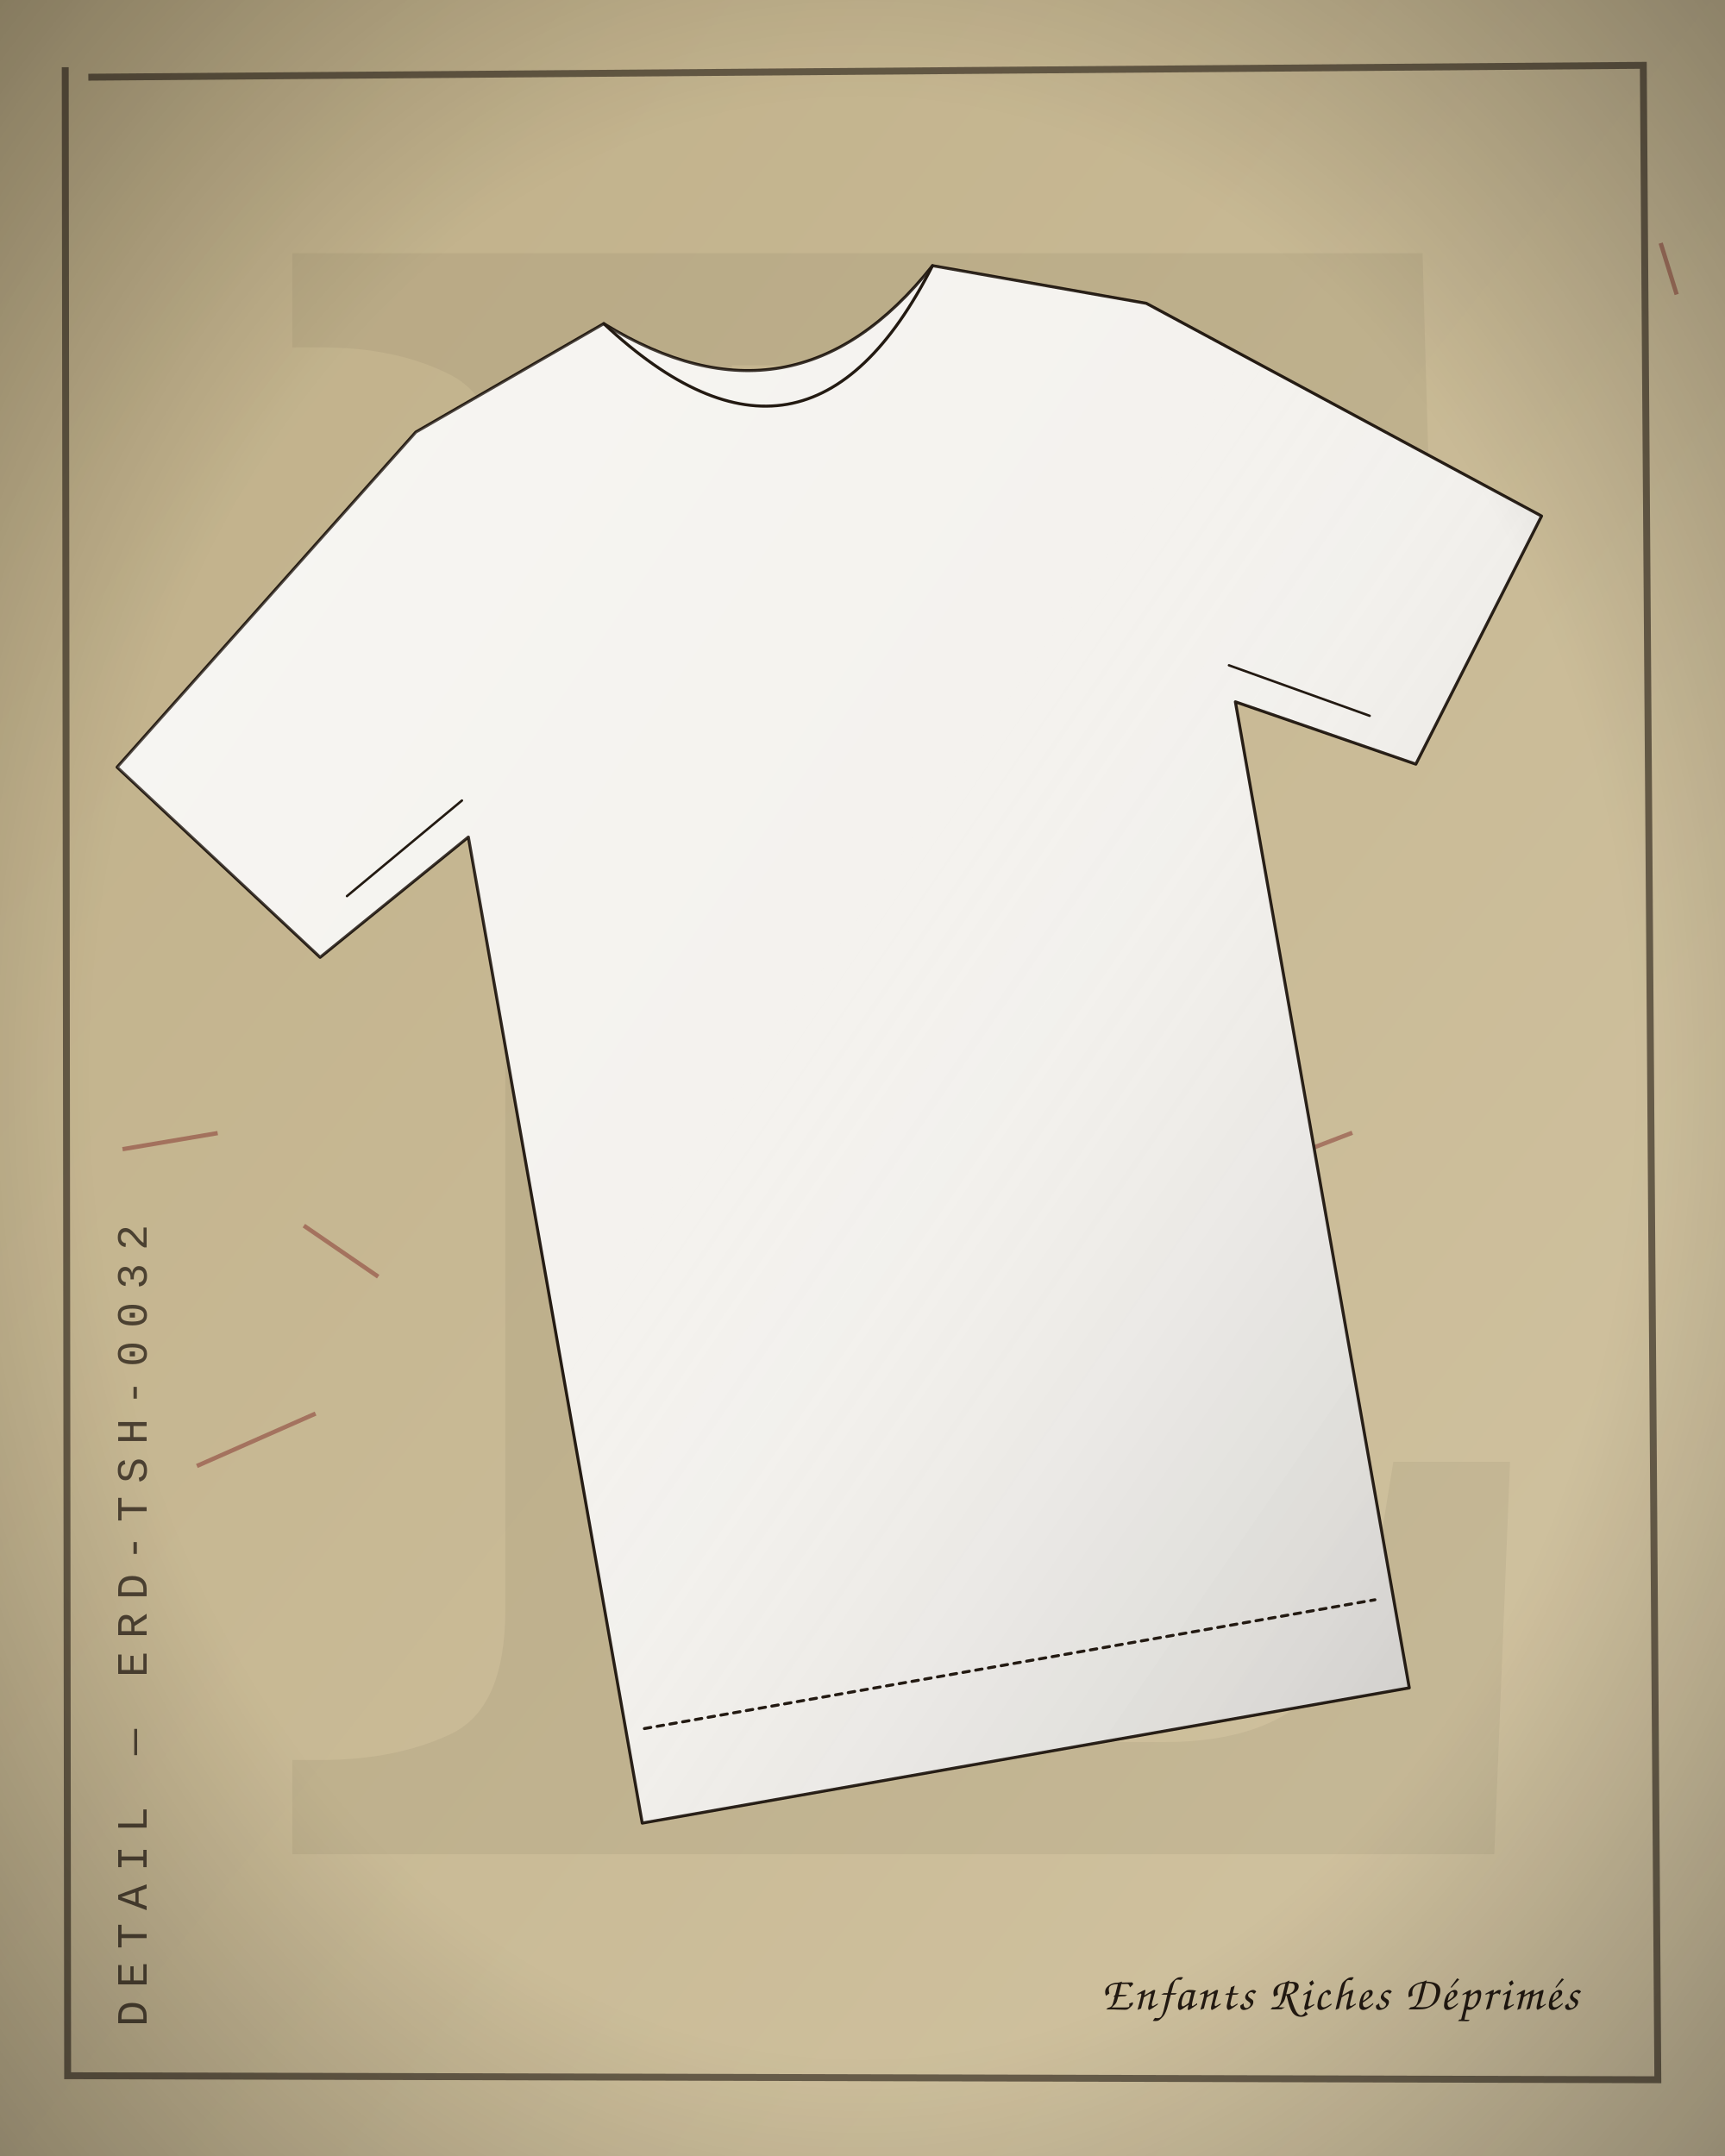
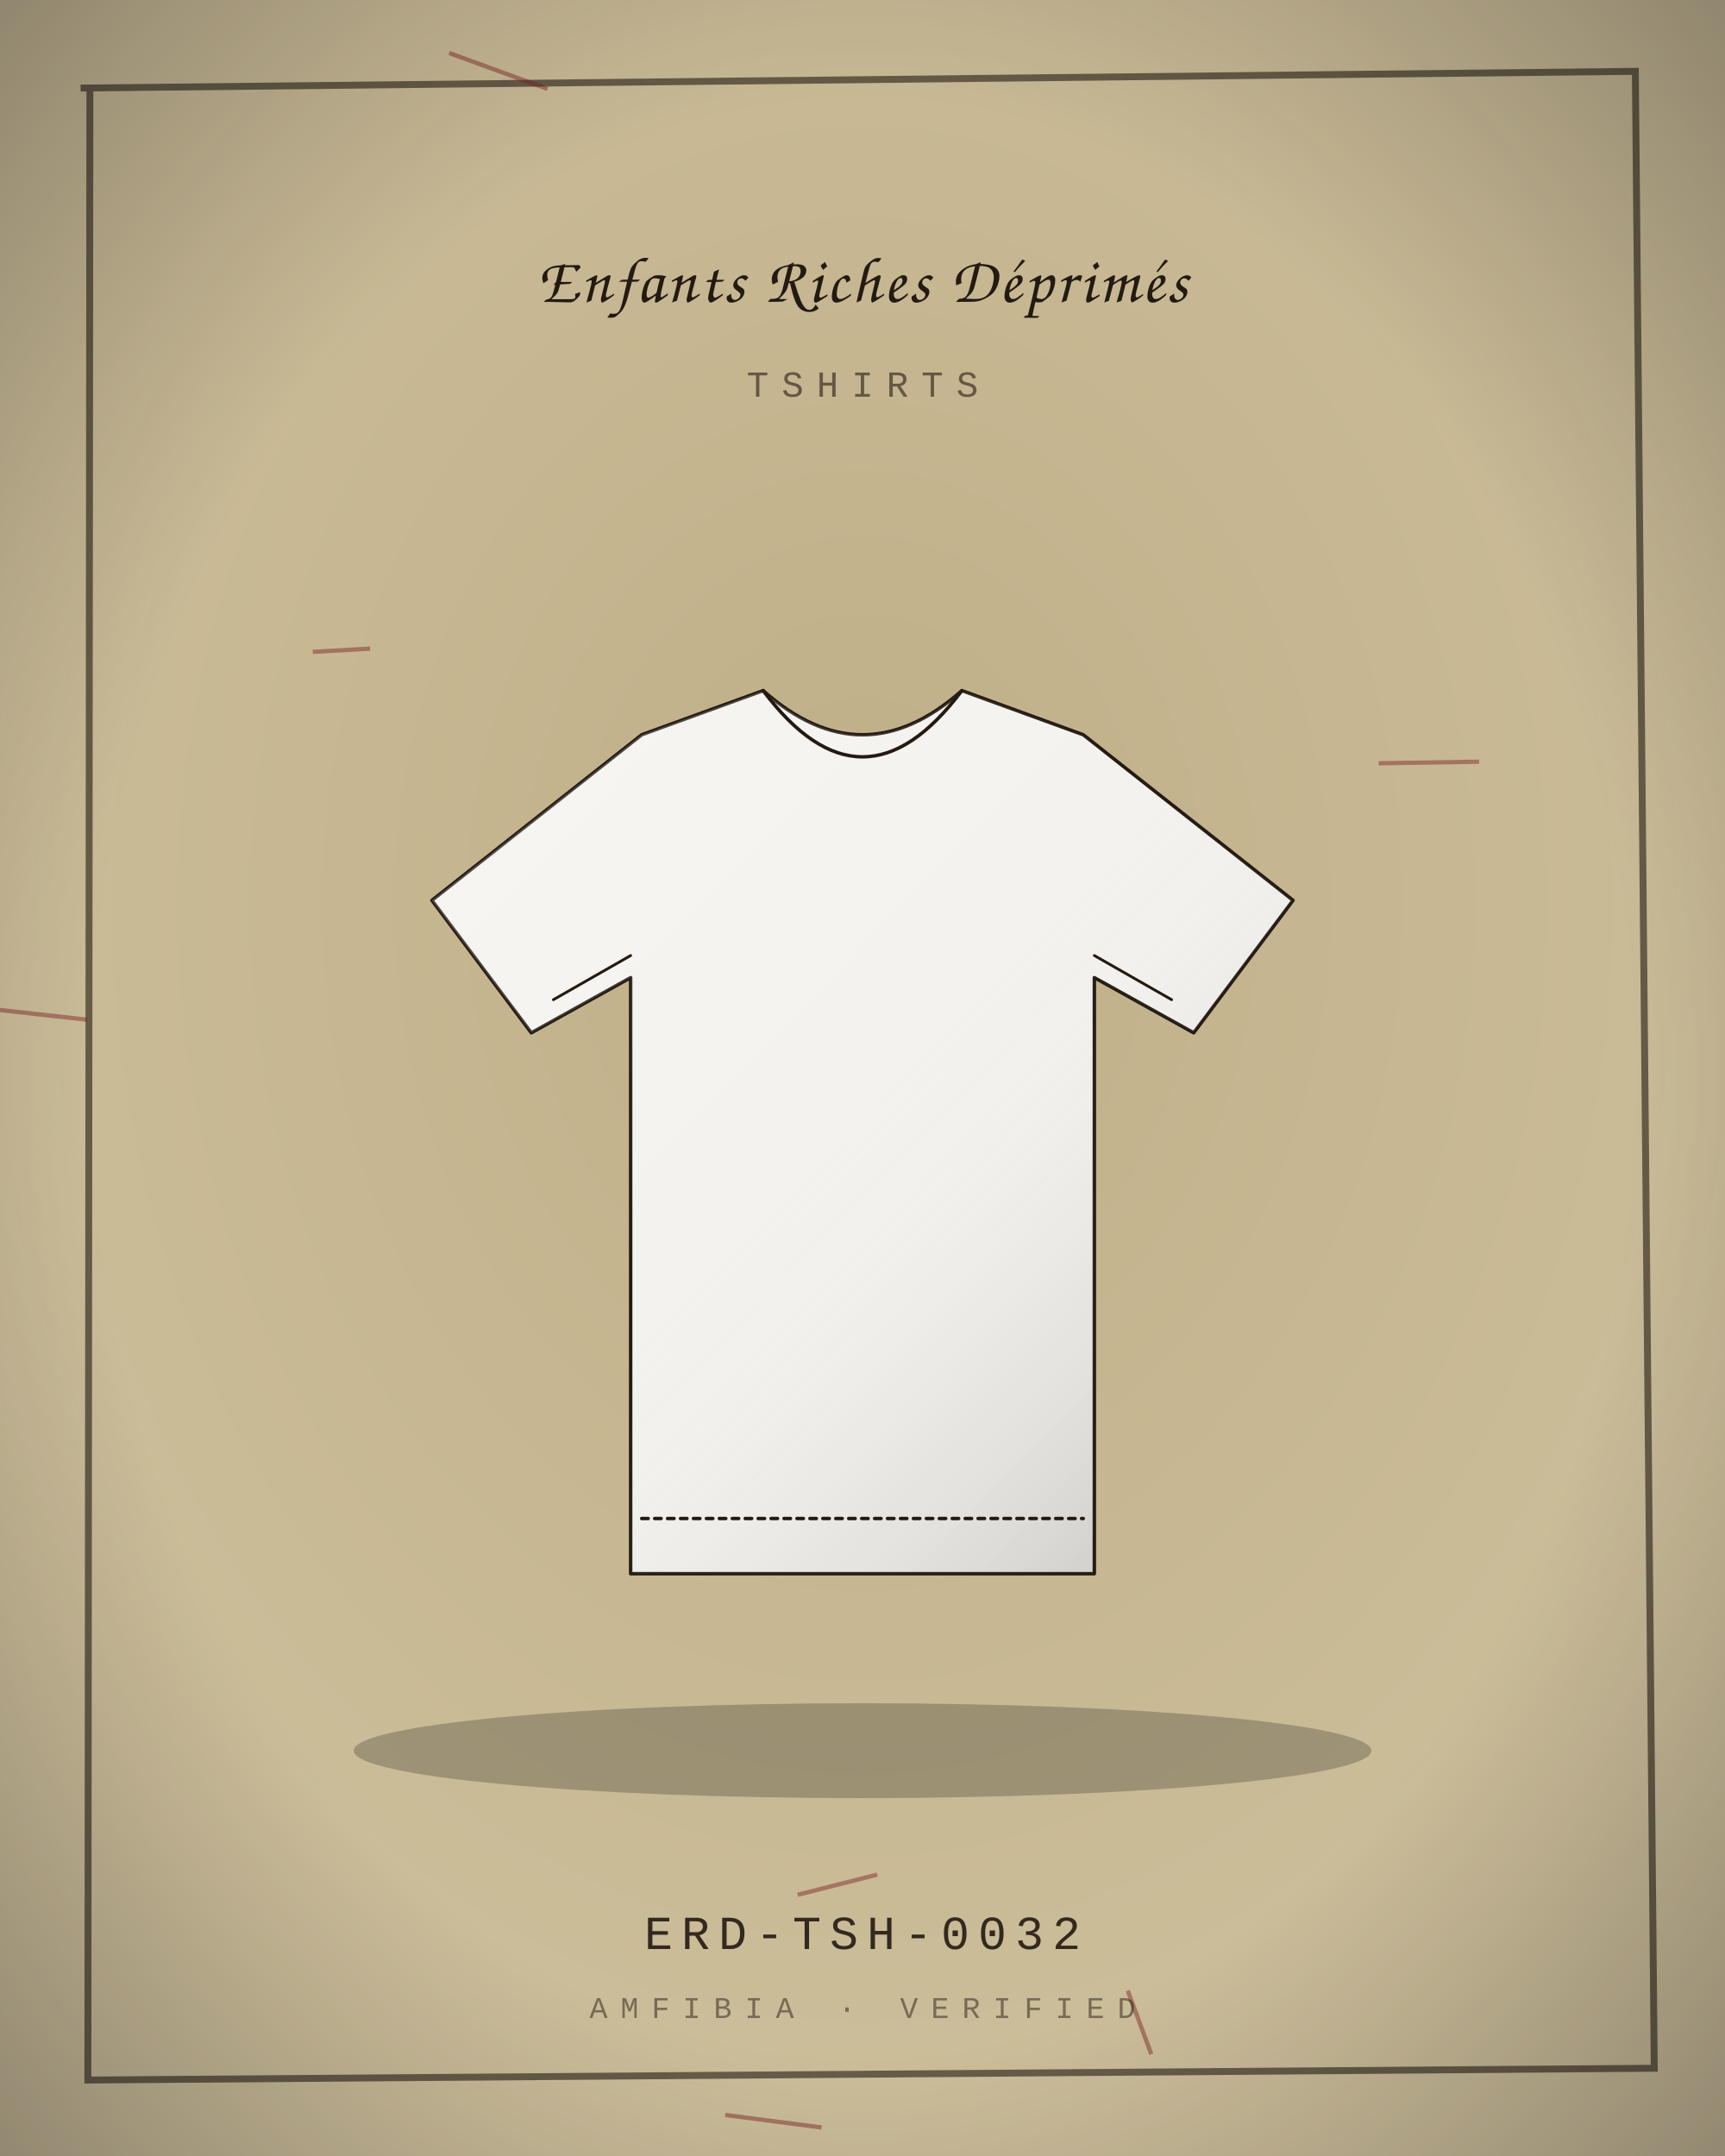
<svg xmlns="http://www.w3.org/2000/svg" viewBox="0 0 400 500" width="800" height="1000">
  <defs>
    <radialGradient id="bg" cx="50%" cy="42%" r="80%">
      <stop offset="0" stop-color="#BFAF88" />
      <stop offset="1" stop-color="#D2C4A2" />
    </radialGradient>
    <linearGradient id="bgd" x1="0" y1="0" x2="1" y2="1">
      <stop offset="0" stop-color="#BFAF88" />
      <stop offset="1" stop-color="#D2C4A2" />
    </linearGradient>
    <linearGradient id="sheen" x1="0" y1="0" x2="1" y2="1">
      <stop offset="0" stop-color="#fff" stop-opacity=".30" />
      <stop offset=".45" stop-color="#fff" stop-opacity="0" />
      <stop offset="1" stop-color="#000" stop-opacity=".22" />
    </linearGradient>
    <linearGradient id="multi" x1="0" y1="0" x2="1" y2="1">
      <stop offset="0" stop-color="#B3122E" />
      <stop offset=".35" stop-color="#C9A227" />
      <stop offset=".7" stop-color="#2F5D46" />
      <stop offset="1" stop-color="#3557A0" />
    </linearGradient>
    <radialGradient id="vig" cx="50%" cy="50%" r="75%">
      <stop offset=".6" stop-color="#000" stop-opacity="0" />
      <stop offset="1" stop-color="#000" stop-opacity=".35" />
    </radialGradient>
  </defs>
-   <rect width="400" height="500" fill="url(#bgd)" />
-   <text x="210" y="430" text-anchor="middle" font-family="Georgia, serif" font-size="520" fill="#231A12" opacity="0.06">E</text>
-   <path d="M20.482 17.905 L381.057 15.151 L384.427 482.313 L15.685 481.384 L15.128 15.591" fill="none" stroke="#231A12" stroke-width="1.6" opacity="0.6" />
-   <path d="M388.793 68.29 l-3.705 -11.911" stroke="#7A1E1E" stroke-width="1" opacity="0.45" />
-   <path d="M73.17 327.824 l-27.517 12.155" stroke="#7A1E1E" stroke-width="1" opacity="0.45" />
-   <path d="M195.029 151.375 l-1.498 11.372" stroke="#7A1E1E" stroke-width="1" opacity="0.45" />
-   <path d="M296.347 269.3 l17.229 -6.606" stroke="#7A1E1E" stroke-width="1" opacity="0.45" />
-   <path d="M87.697 296.073 l-17.24 -11.833" stroke="#7A1E1E" stroke-width="1" opacity="0.45" />
-   <path d="M28.412 266.509 l22.065 -3.731" stroke="#7A1E1E" stroke-width="1" opacity="0.45" />
-   <path d="M181.68 350.931 l-25.656 -4.094" stroke="#7A1E1E" stroke-width="1" opacity="0.45" />
-   <g transform="rotate(-10.0 200 250) translate(-5 20) scale(2.15)">
-     <path d="M60 30 L82 22 Q100 38 118 22 L140 30 L178 60 L160 84 L142 74 L142 182 L58 182 L58 74 L40 84 L22 60 Z" fill="#F4F2EE" stroke="#231A12" stroke-width="1.4" stroke-linejoin="round" stroke-linecap="round" vector-effect="non-scaling-stroke" />
+   <rect width="400" height="500" fill="url(#bg)" />
+   <path d="M18.687 20.426 L379.209 16.543 L383.597 479.65 L20.373 482.384 L20.847 19.83" fill="none" stroke="#231A12" stroke-width="1.6" opacity="0.6" />
+   <path d="M261.512 461.652 l5.453 14.741" stroke="#7A1E1E" stroke-width="1" opacity="0.45" />
+   <path d="M319.691 177.017 l23.287 -0.374" stroke="#7A1E1E" stroke-width="1" opacity="0.45" />
+   <path d="M126.954 20.62 l-22.804 -8.335" stroke="#7A1E1E" stroke-width="1" opacity="0.45" />
+   <path d="M72.534 151.175 l13.286 -0.753" stroke="#7A1E1E" stroke-width="1" opacity="0.45" />
+   <path d="M20.212 236.484 l-29.218 -3.253" stroke="#7A1E1E" stroke-width="1" opacity="0.45" />
+   <path d="M184.969 439.421 l18.423 -4.668" stroke="#7A1E1E" stroke-width="1" opacity="0.45" />
+   <path d="M190.491 493.383 l-22.331 -2.901" stroke="#7A1E1E" stroke-width="1" opacity="0.45" />
+   <ellipse cx="200" cy="406" rx="118" ry="11" fill="#000" opacity="0.22" />
+   <g transform="translate(72 132) scale(1.28)">
+     <path d="M60 30 L82 22 Q100 38 118 22 L140 30 L178 60 L160 84 L142 74 L142 182 L58 182 L58 74 L40 84 L22 60 Z" fill="#F4F2EE" stroke="#231A12" stroke-width="1.6" stroke-linejoin="round" stroke-linecap="round" vector-effect="non-scaling-stroke" />
    <path d="M60 30 L82 22 Q100 38 118 22 L140 30 L178 60 L160 84 L142 74 L142 182 L58 182 L58 74 L40 84 L22 60 Z" fill="url(#sheen)" stroke="none" />
-     <path d="M82 22 Q100 46 118 22" fill="none" stroke="#231A12" stroke-width="1.4" stroke-linejoin="round" stroke-linecap="round" vector-effect="non-scaling-stroke" />
-     <path d="M60 172 L140 172" fill="none" stroke="#231A12" stroke-width="1.4" stroke-dasharray="3 3" stroke-linejoin="round" stroke-linecap="round" vector-effect="non-scaling-stroke" />
-     <path d="M44 78 L58 70 M156 78 L142 70" fill="none" stroke="#231A12" stroke-width="1.12" stroke-linejoin="round" stroke-linecap="round" vector-effect="non-scaling-stroke" />
-   </g>
-   <g transform="translate(34 470) rotate(-90)">
-     <text x="0" y="0" text-anchor="start" font-family="'Courier New', Courier, monospace" font-size="10" letter-spacing="3" fill="#231A12" opacity="0.75">DETAIL — ERD-TSH-0032</text>
+     <path d="M82 22 Q100 46 118 22" fill="none" stroke="#231A12" stroke-width="1.6" stroke-linejoin="round" stroke-linecap="round" vector-effect="non-scaling-stroke" />
+     <path d="M60 172 L140 172" fill="none" stroke="#231A12" stroke-width="1.6" stroke-dasharray="3 3" stroke-linejoin="round" stroke-linecap="round" vector-effect="non-scaling-stroke" />
+     <path d="M44 78 L58 70 M156 78 L142 70" fill="none" stroke="#231A12" stroke-width="1.28" stroke-linejoin="round" stroke-linecap="round" vector-effect="non-scaling-stroke" />
  </g>
  <g>
-     <text x="366" y="466" text-anchor="end" font-size="11" fill="#231A12" font-family="'Segoe Script', 'Brush Script MT', 'Comic Sans MS', cursive" font-weight="400" letter-spacing="0.55">Enfants Riches Déprimés</text>
+     <text x="200" y="70" text-anchor="middle" font-size="15" fill="#231A12" font-family="'Segoe Script', 'Brush Script MT', 'Comic Sans MS', cursive" font-weight="400" letter-spacing="0.75">Enfants Riches Déprimés</text>
  </g>
+   <text x="200" y="92" text-anchor="middle" font-family="'Courier New', Courier, monospace" font-size="8.5" letter-spacing="3" fill="#231A12" opacity="0.6">TSHIRTS</text>
+   <text x="200" y="452" text-anchor="middle" font-family="'Courier New', Courier, monospace" font-size="11" letter-spacing="2" fill="#231A12" opacity="0.9">ERD-TSH-0032</text>
+   <text x="200" y="468" text-anchor="middle" font-family="'Courier New', Courier, monospace" font-size="7" letter-spacing="3" fill="#231A12" opacity="0.5">AMFIBIA · VERIFIED</text>
  <rect width="400" height="500" fill="url(#vig)" />
</svg>
